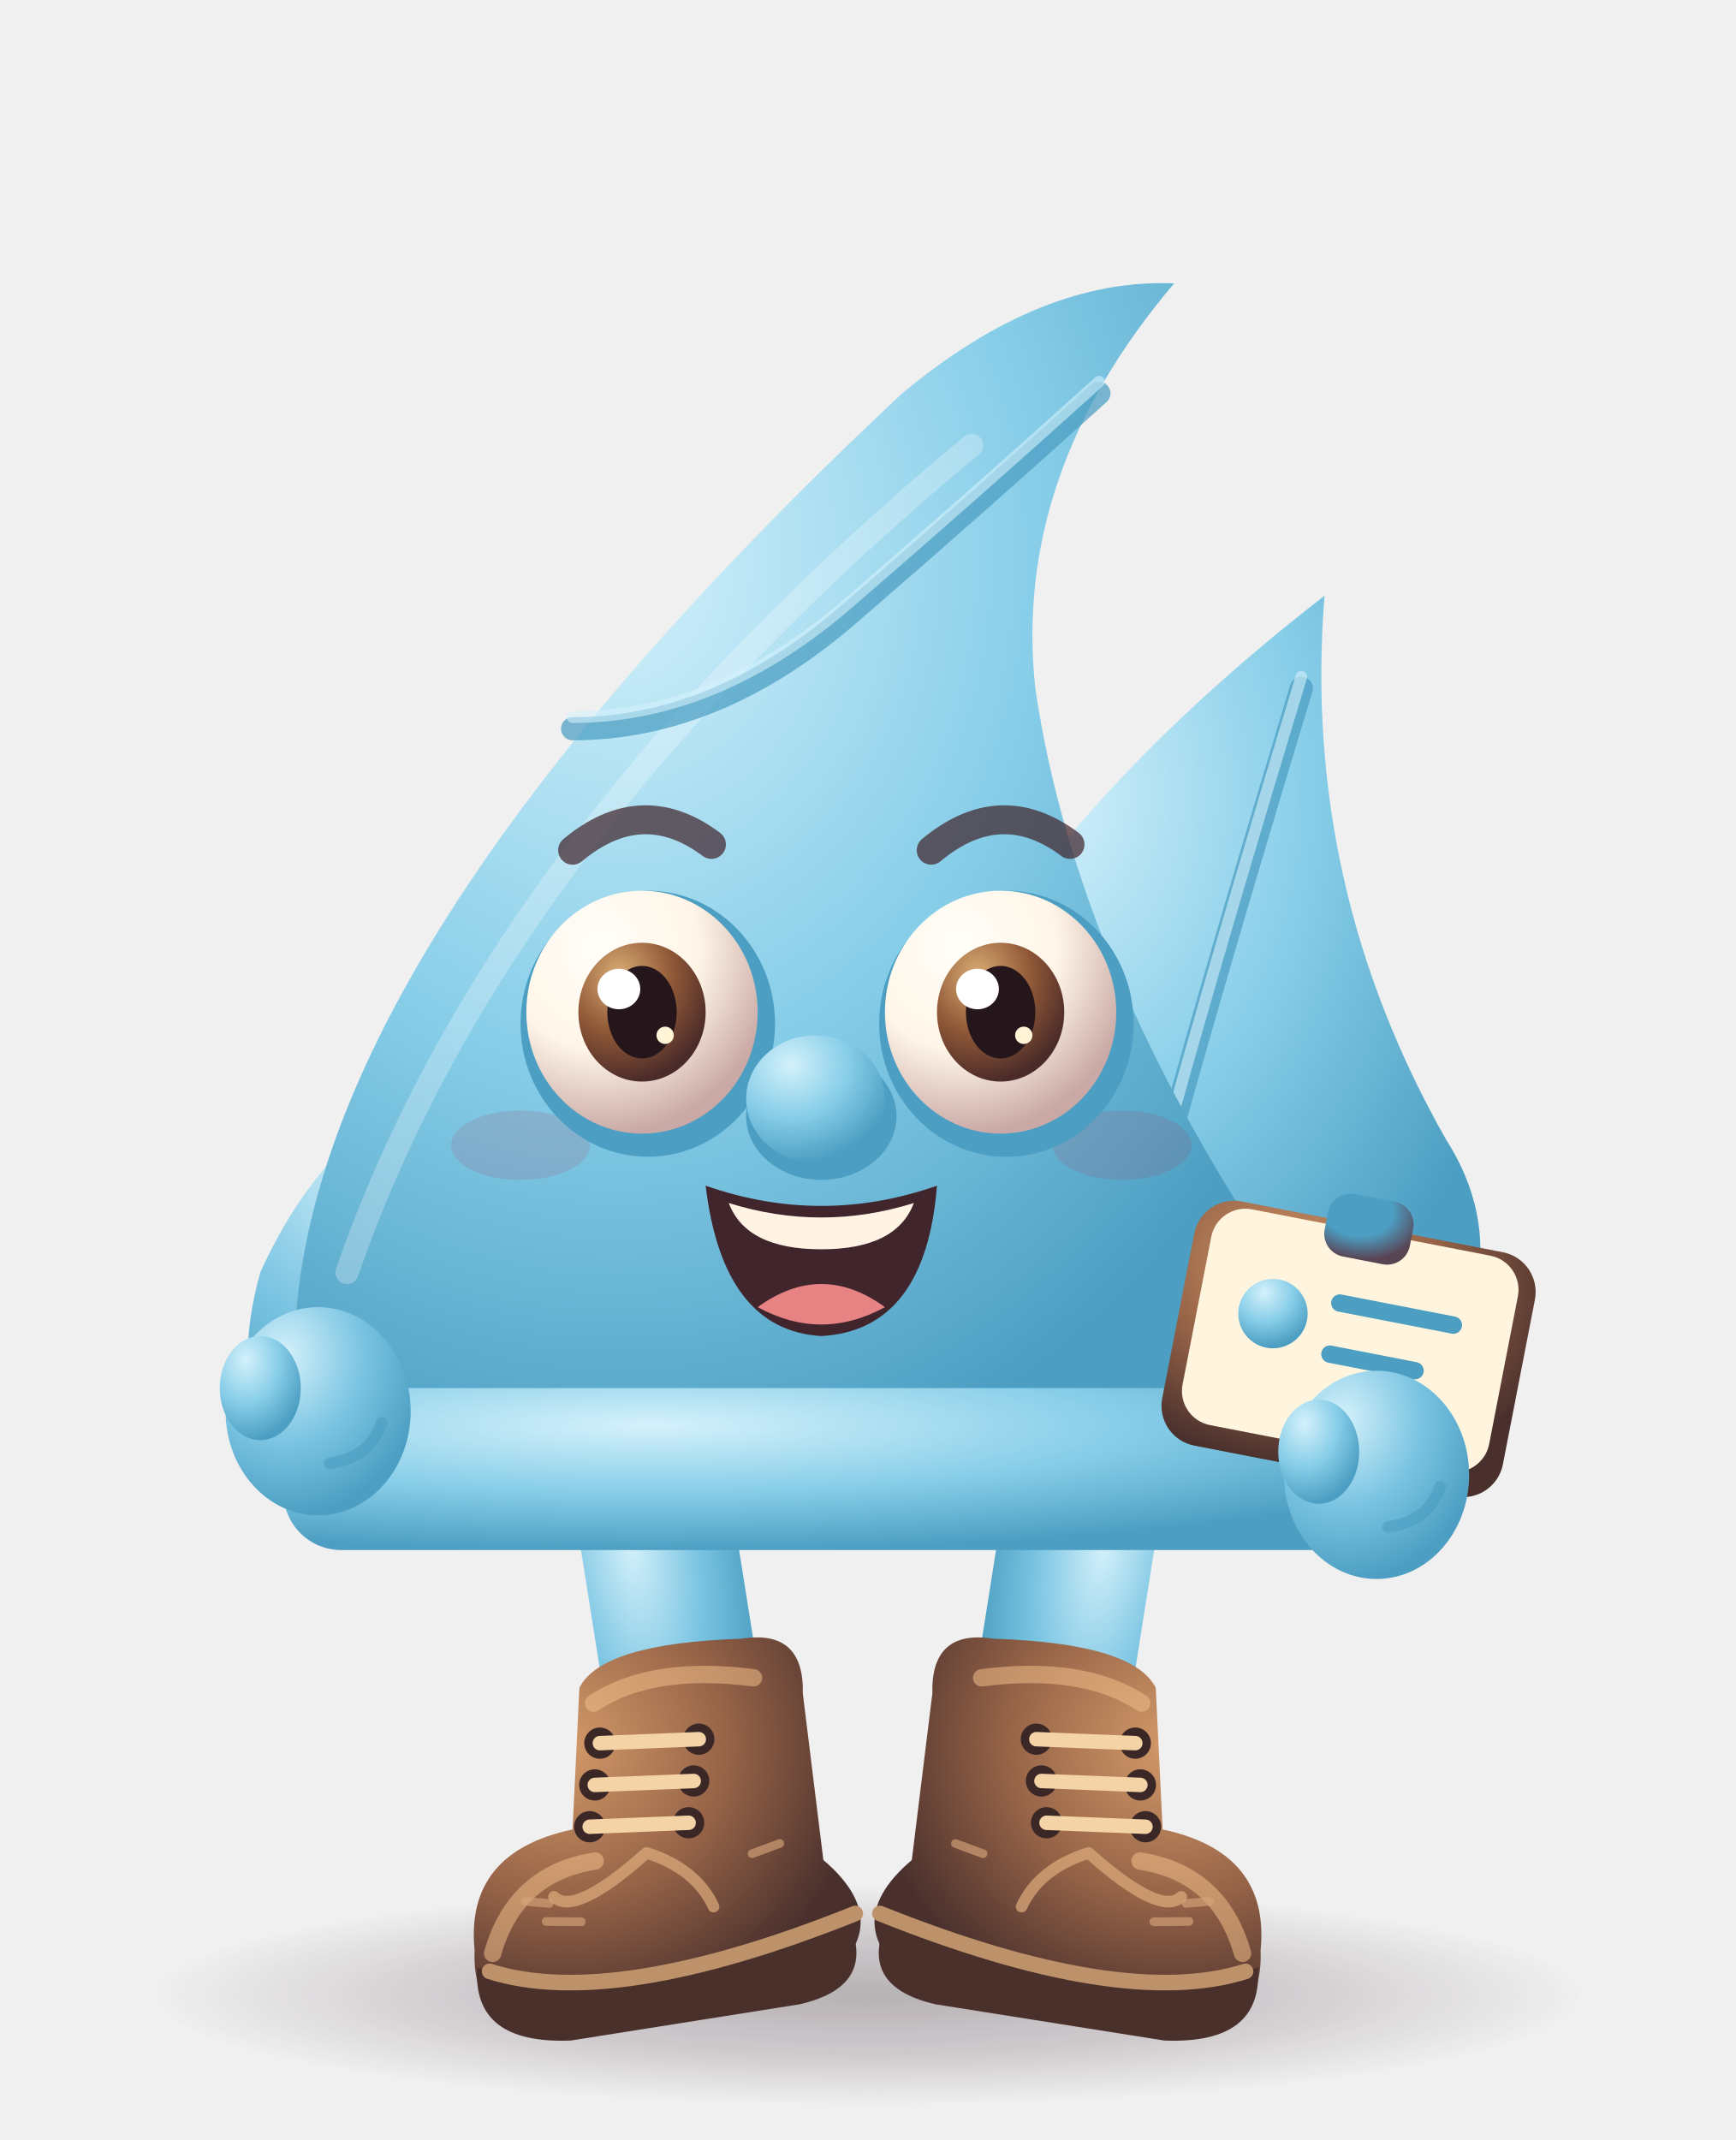
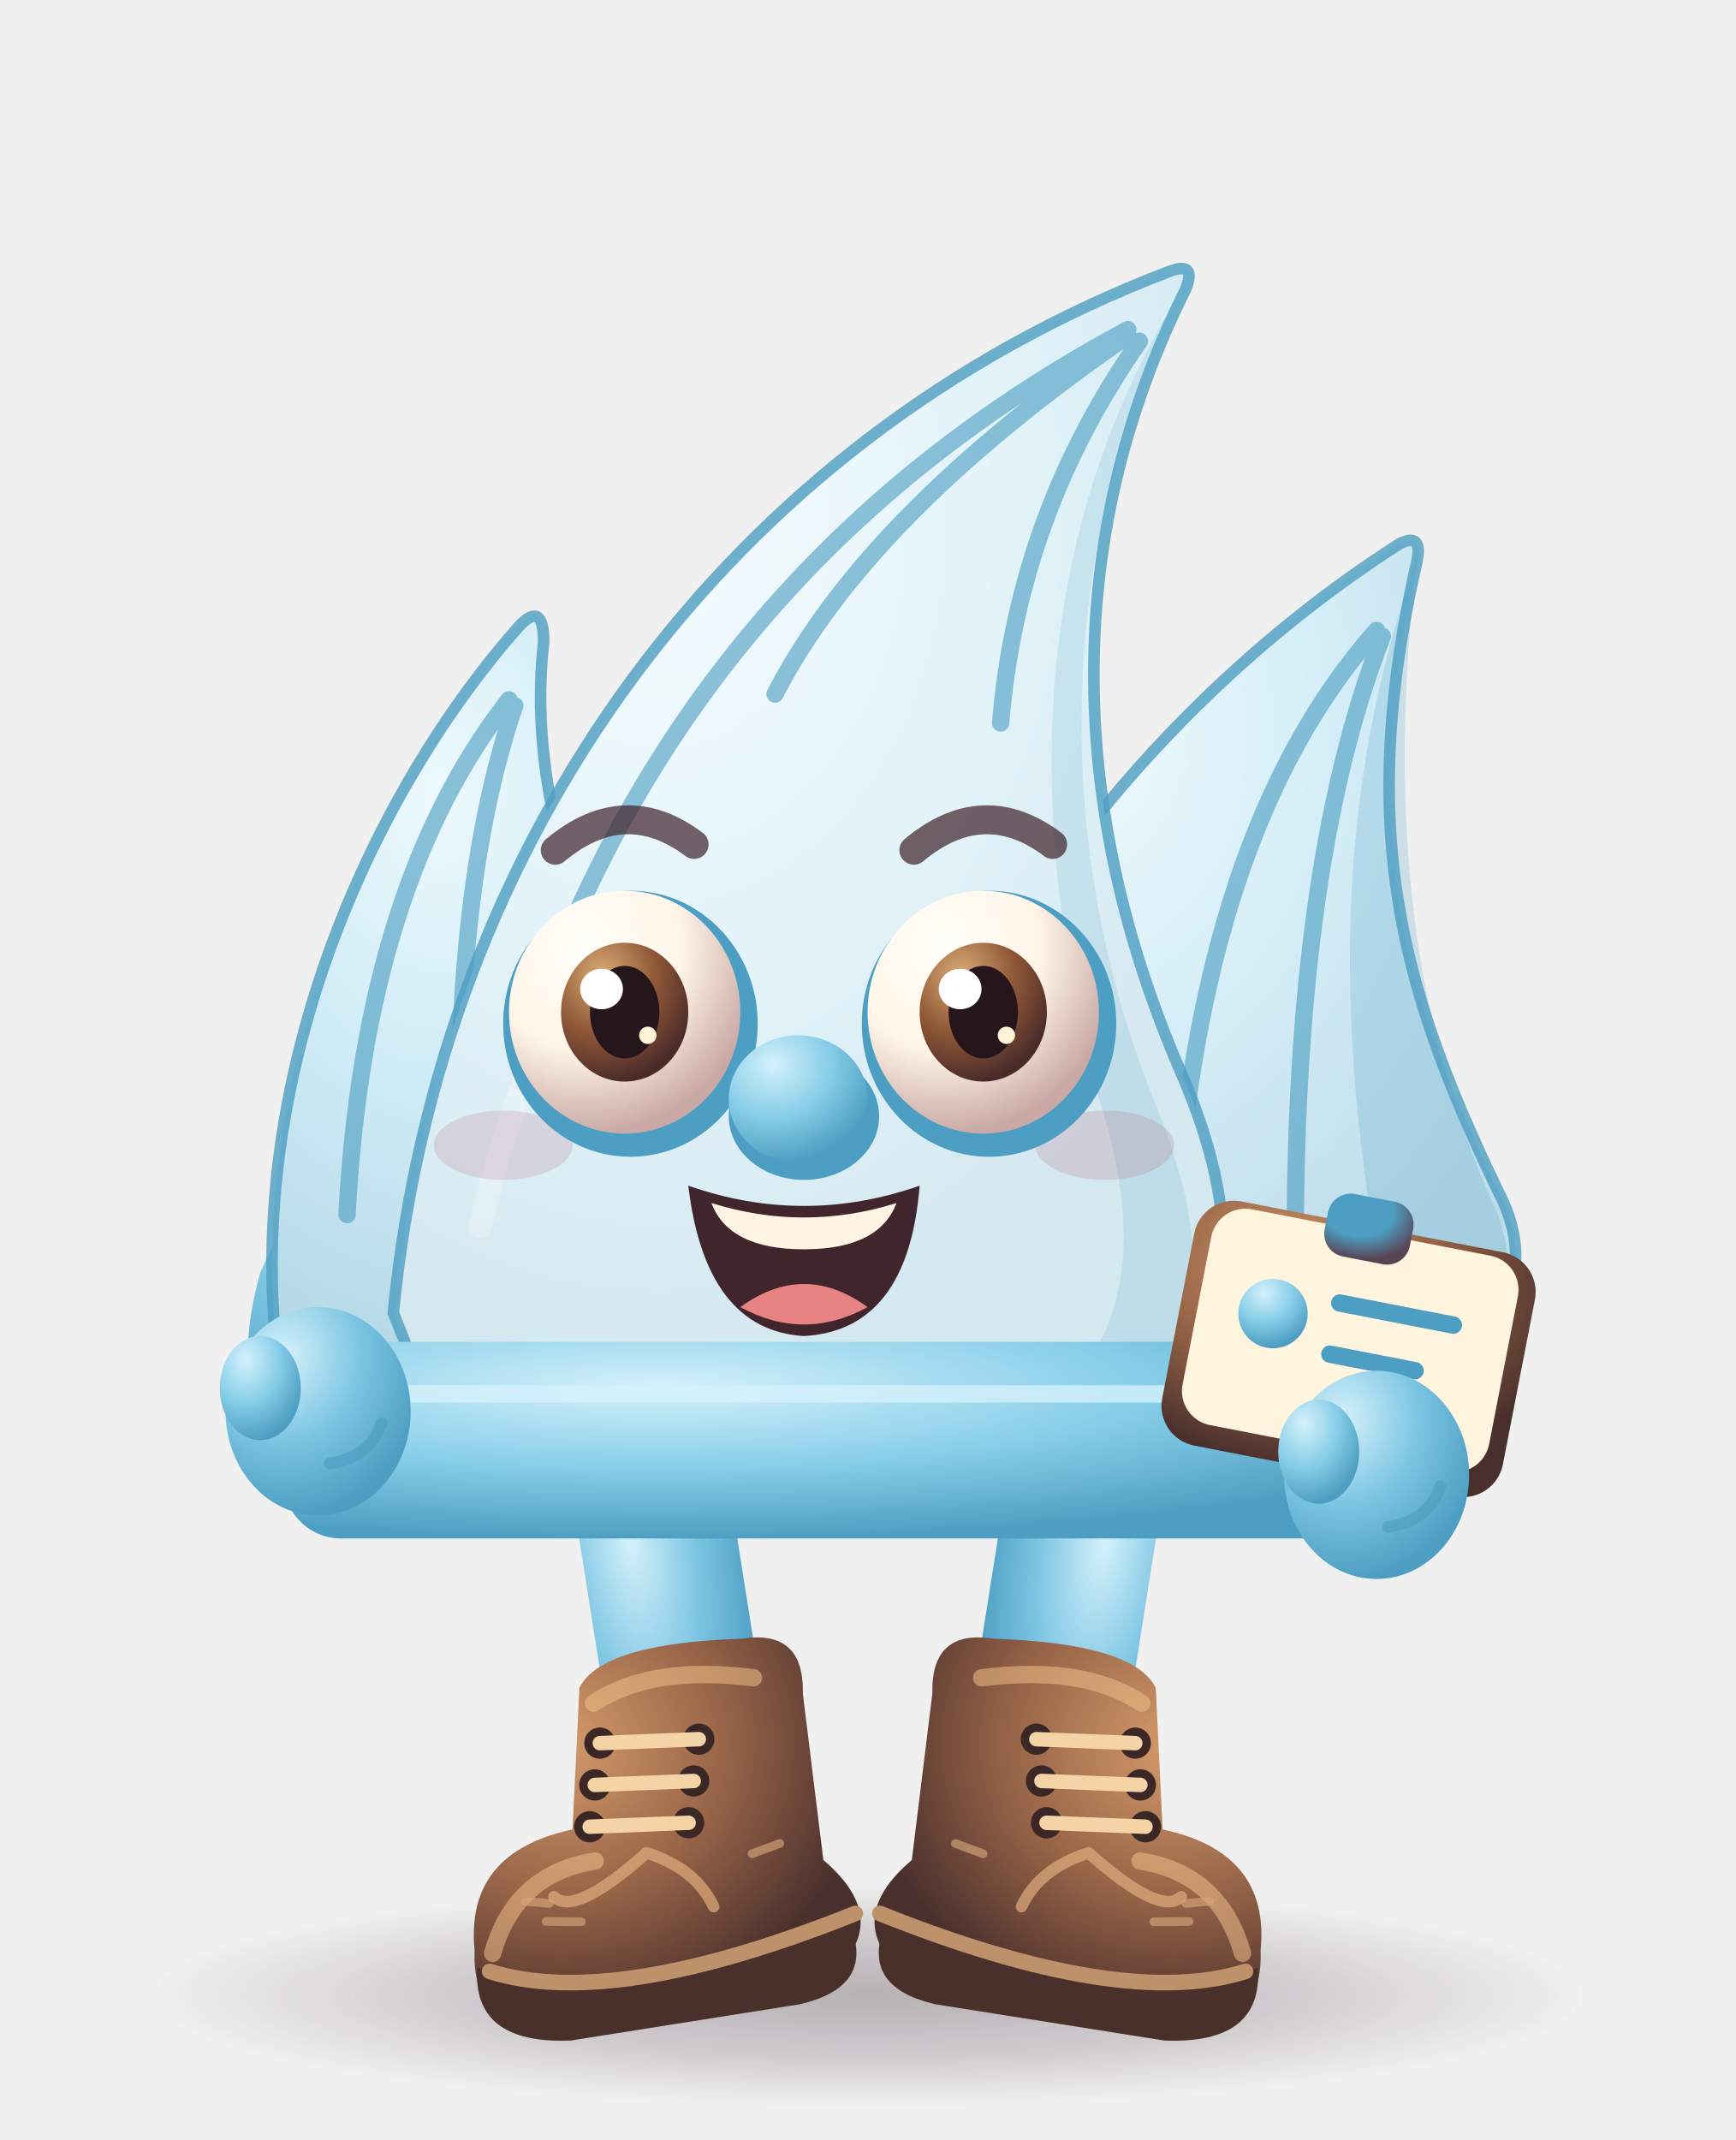
<svg xmlns="http://www.w3.org/2000/svg" width="600" height="740" viewBox="0 0 300 370" role="img" aria-label="Sydney, the people mascot">
  <defs>
    <radialGradient id="hrclay" cx="32%" cy="23%" r="78%">
      <stop offset="0" stop-color="#D4F1FB" />
      <stop offset="0.54" stop-color="#86CDE8" />
      <stop offset="1" stop-color="#4C9EC2" />
    </radialGradient>
    <radialGradient id="hrarm" cx="32%" cy="23%" r="78%">
      <stop offset="0" stop-color="#D4F1FB" />
      <stop offset="0.54" stop-color="#7AC4E2" />
      <stop offset="1" stop-color="#4C9EC2" />
    </radialGradient>
    <radialGradient id="hrrecess" cx="32%" cy="23%" r="78%">
      <stop offset="0" stop-color="#4C9EC2" />
      <stop offset="0.54" stop-color="#4C9EC2" />
      <stop offset="1" stop-color="#594454" />
    </radialGradient>
    <radialGradient id="hrboot" cx="32%" cy="23%" r="78%">
      <stop offset="0" stop-color="#d39a69" />
      <stop offset="0.54" stop-color="#966347" />
      <stop offset="1" stop-color="#4a302d" />
    </radialGradient>
    <radialGradient id="hrwood" cx="32%" cy="23%" r="78%">
      <stop offset="0" stop-color="#ffe0a6" />
      <stop offset="0.54" stop-color="#bb8051" />
      <stop offset="1" stop-color="#774231" />
    </radialGradient>
    <radialGradient id="hrgold" cx="32%" cy="23%" r="78%">
      <stop offset="0" stop-color="#fff5bb" />
      <stop offset="0.54" stop-color="#ebba54" />
      <stop offset="1" stop-color="#aa612e" />
    </radialGradient>
    <radialGradient id="hrred" cx="32%" cy="23%" r="78%">
      <stop offset="0" stop-color="#ffb3a4" />
      <stop offset="0.54" stop-color="#e47065" />
      <stop offset="1" stop-color="#a53247" />
    </radialGradient>
    <radialGradient id="hrwhite" cx="32%" cy="23%" r="78%">
      <stop offset="0" stop-color="#fffef9" />
      <stop offset="0.54" stop-color="#fff6e8" />
      <stop offset="1" stop-color="#c9a8a5" />
    </radialGradient>
    <radialGradient id="hriris" cx="32%" cy="23%" r="78%">
      <stop offset="0" stop-color="#d9ab73" />
      <stop offset="0.54" stop-color="#905837" />
      <stop offset="1" stop-color="#4b2b29" />
    </radialGradient>
    <radialGradient id="hrfloor">
      <stop stop-color="#38252e" stop-opacity=".31" />
      <stop offset=".55" stop-color="#483442" stop-opacity=".2" />
      <stop offset="1" stop-color="#483442" stop-opacity="0" />
    </radialGradient>
  </defs>
  <ellipse cx="150" cy="345" rx="123" ry="19" fill="url(#hrfloor)" />
  <g transform="translate(119 302) rotate(-9) scale(1 1)">
    <rect x="-13" y="-53" width="27" height="71" rx="13" fill="url(#hrarm)" />
    <path d="M-17-13Q-12-20 12-17Q23-17 21-6L20 23Q32 37 14 45H-27Q-45 44-42 29Q-41 12-22 11Z" fill="url(#hrboot)" />
    <path d="M-42 32Q-24 42 22 32Q27 46 12 47H-28Q-45 45-42 32Z" fill="#49302b" />
    <path d="M-40 33Q-20 43 24 33" fill="none" stroke="#bd9169" stroke-width="2.7" stroke-linecap="round" stroke-linejoin="round" />
    <path d="M-39 30Q-33 17-19 17M-15-10Q-4-15 13-10" fill="none" stroke="#f1bd89" stroke-width="3" opacity="0.55" stroke-linecap="round" stroke-linejoin="round" />
    <ellipse cx="-15" cy="-3" rx="2.7" ry="2.7" fill="#3b2826" />
    <ellipse cx="2" cy="-1" rx="2.7" ry="2.7" fill="#3b2826" />
    <path d="M-15 -3l17 2" fill="none" stroke="#f4d3a6" stroke-width="2.5" stroke-linecap="round" stroke-linejoin="round" />
    <ellipse cx="-17" cy="4" rx="2.7" ry="2.7" fill="#3b2826" />
    <ellipse cx="0" cy="6" rx="2.7" ry="2.7" fill="#3b2826" />
    <path d="M-17 4l17 2" fill="none" stroke="#f4d3a6" stroke-width="2.5" stroke-linecap="round" stroke-linejoin="round" />
    <ellipse cx="-19" cy="11" rx="2.7" ry="2.7" fill="#3b2826" />
    <ellipse cx="-2" cy="13" rx="2.7" ry="2.7" fill="#3b2826" />
    <path d="M-19 11l17 2" fill="none" stroke="#f4d3a6" stroke-width="2.5" stroke-linecap="round" stroke-linejoin="round" />
    <path d="M-10 17q-14 9-17 5M-10 17q8 4 10 11" fill="none" stroke="#dfad7d" stroke-width="2" opacity="0.7" stroke-linecap="round" stroke-linejoin="round" />
    <path d="M-29 26l6 1m-9-5l4 1m36-3l5-1" fill="none" stroke="#d5a47a" stroke-width="1.5" opacity="0.65" stroke-linecap="round" stroke-linejoin="round" />
  </g>
  <g transform="translate(181 302) rotate(9) scale(-1 1)">
    <rect x="-13" y="-53" width="27" height="71" rx="13" fill="url(#hrarm)" />
    <path d="M-17-13Q-12-20 12-17Q23-17 21-6L20 23Q32 37 14 45H-27Q-45 44-42 29Q-41 12-22 11Z" fill="url(#hrboot)" />
    <path d="M-42 32Q-24 42 22 32Q27 46 12 47H-28Q-45 45-42 32Z" fill="#49302b" />
    <path d="M-40 33Q-20 43 24 33" fill="none" stroke="#bd9169" stroke-width="2.7" stroke-linecap="round" stroke-linejoin="round" />
    <path d="M-39 30Q-33 17-19 17M-15-10Q-4-15 13-10" fill="none" stroke="#f1bd89" stroke-width="3" opacity="0.55" stroke-linecap="round" stroke-linejoin="round" />
    <ellipse cx="-15" cy="-3" rx="2.7" ry="2.7" fill="#3b2826" />
    <ellipse cx="2" cy="-1" rx="2.7" ry="2.7" fill="#3b2826" />
    <path d="M-15 -3l17 2" fill="none" stroke="#f4d3a6" stroke-width="2.5" stroke-linecap="round" stroke-linejoin="round" />
    <ellipse cx="-17" cy="4" rx="2.7" ry="2.7" fill="#3b2826" />
    <ellipse cx="0" cy="6" rx="2.7" ry="2.7" fill="#3b2826" />
    <path d="M-17 4l17 2" fill="none" stroke="#f4d3a6" stroke-width="2.5" stroke-linecap="round" stroke-linejoin="round" />
    <ellipse cx="-19" cy="11" rx="2.7" ry="2.7" fill="#3b2826" />
    <ellipse cx="-2" cy="13" rx="2.7" ry="2.7" fill="#3b2826" />
    <path d="M-19 11l17 2" fill="none" stroke="#f4d3a6" stroke-width="2.5" stroke-linecap="round" stroke-linejoin="round" />
    <path d="M-10 17q-14 9-17 5M-10 17q8 4 10 11" fill="none" stroke="#dfad7d" stroke-width="2" opacity="0.7" stroke-linecap="round" stroke-linejoin="round" />
    <path d="M-29 26l6 1m-9-5l4 1m36-3l5-1" fill="none" stroke="#d5a47a" stroke-width="1.5" opacity="0.65" stroke-linecap="round" stroke-linejoin="round" />
  </g>
  <path d="M111 187Q65 176 45 220Q37 249 59 254Q76 247 76 225L110 211Z" fill="url(#hrarm)" />
  <path d="M207 183Q238 183 250 242L232 257Q219 209 204 222Z" fill="url(#hrarm)" />
-   <path d="M145 237Q149 165 229 103Q225 153 250 197Q266 222 239 251Z" fill="url(#hrclay)" />
-   <path d="M225 119Q201 198 192 236" fill="none" stroke="#4C9EC2" stroke-width="4" opacity="0.73" stroke-linecap="round" stroke-linejoin="round" />
-   <g transform="translate(0 -2)">
-     <path d="M225 119Q201 198 192 236" fill="none" stroke="#D4F1FB" stroke-width="2" opacity="0.6" stroke-linecap="round" stroke-linejoin="round" />
-   </g>
-   <path d="M51 238Q48 169 156 68Q180 48 203 49Q175 82 179 119Q186 167 221 219Q235 246 209 259H75Q56 256 51 238Z" fill="url(#hrclay)" />
-   <path d="M60 220Q86 145 168 77" fill="none" stroke="white" stroke-width="4" opacity="0.26" stroke-linecap="round" stroke-linejoin="round" />
-   <path d="M99 126Q124 126 147 106Q169 87 190 68" fill="none" stroke="#4C9EC2" stroke-width="4" opacity="0.73" stroke-linecap="round" stroke-linejoin="round" />
-   <g transform="translate(0 -2)">
-     <path d="M99 126Q124 126 147 106Q169 87 190 68" fill="none" stroke="#D4F1FB" stroke-width="2" opacity="0.6" stroke-linecap="round" stroke-linejoin="round" />
-   </g>
-   <rect x="49" y="240" width="198" height="28" rx="10" fill="url(#hrclay)" />
+   <path d="M48 235C42 185 65 136 90 108Q94 104 94 111C90 146 109 186 137 217L134 238Z" fill="url(#hrclay)" />
+   <path d="M48 235C42 185 65 136 90 108Q94 104 94 111C90 146 109 186 137 217L134 238Z" fill="white" fill-opacity="0.58" stroke="#4C9EC2" stroke-opacity=".8" stroke-width="2" />
+   <path d="M88 121Q63 153 60 210M89 122Q77 157 80 217" fill="none" stroke="#4C9EC2" stroke-width="3" opacity="0.62" stroke-linecap="round" stroke-linejoin="round" />
+   <path d="M147 231C157 176 195 124 242 94Q246 92 245 97C234 145 243 173 260 208Q267 224 250 238Z" fill="url(#hrclay)" />
+   <path d="M147 231C157 176 195 124 242 94Q246 92 245 97C234 145 243 173 260 208Q267 224 250 238Z" fill="white" fill-opacity="0.64" stroke="#4C9EC2" stroke-opacity=".8" stroke-width="2" />
+   <path d="M245 97Q224 154 241 231L251 237Q265 228 259 210Q237 163 245 97Z" fill="#4C9EC2" opacity=".22" />
+   <path d="M238 109Q207 144 203 215M239 110Q223 151 224 223" fill="none" stroke="#4C9EC2" stroke-width="3" opacity="0.62" stroke-linecap="round" stroke-linejoin="round" />
+   <path d="M68 227C76 145 126 76 202 47Q207 45 205 50C183 94 185 141 204 185Q218 217 206 237H72Z" fill="url(#hrclay)" />
+   <path d="M68 227C76 145 126 76 202 47Q207 45 205 50C183 94 185 141 204 185Q218 217 206 237H72Z" fill="white" fill-opacity="0.76" stroke="#4C9EC2" stroke-opacity=".8" stroke-width="2" />
+   <path d="M202 54C182 100 183 148 199 189Q212 220 202 234H189Q199 218 190 190C178 145 177 97 202 54Z" fill="#4C9EC2" opacity=".16" />
+   <path d="M195 57Q124 95 95 169M195 58Q150 89 134 120M197 59Q176 89 173 125" fill="none" stroke="#4C9EC2" stroke-width="3" opacity="0.62" stroke-linecap="round" stroke-linejoin="round" />
+   <path d="M83 212Q87 195 93 181" fill="none" stroke="white" stroke-width="4" opacity="0.26" stroke-linecap="round" stroke-linejoin="round" />
+   <rect x="49" y="232" width="203" height="34" rx="10" fill="url(#hrclay)" />
+   <path d="M61 241H239" fill="none" stroke="#D4F1FB" stroke-width="3" opacity="0.8" stroke-linecap="round" stroke-linejoin="round" />
  <ellipse cx="55" cy="244" rx="16" ry="18" fill="url(#hrarm)" />
  <ellipse cx="45" cy="240" rx="7" ry="9" fill="url(#hrclay)" />
  <path d="M57 253q7 -1 9 -7" fill="none" stroke="#4C9EC2" stroke-width="2" opacity="0.65" stroke-linecap="round" stroke-linejoin="round" />
-   <g transform="translate(142 175)">
+   <g transform="translate(139 175)">
    <ellipse cx="-52" cy="23" rx="12" ry="6" fill="#a63655" opacity=".15" />
    <ellipse cx="52" cy="23" rx="12" ry="6" fill="#a63655" opacity=".15" />
    <g class="sm-blink">
      <g transform="translate(-31 0)">
        <path d="M-12 -28Q0 -38 12 -29" fill="none" stroke="#41252C" stroke-width="5" opacity="0.72" stroke-linecap="round" stroke-linejoin="round" />
        <ellipse cx="1" cy="2" rx="22" ry="23" fill="#4C9EC2" />
        <ellipse cx="0" cy="0" rx="20" ry="21" fill="url(#hrwhite)" />
        <ellipse cx="0" cy="0" rx="11" ry="12" fill="url(#hriris)" />
        <ellipse cx="0" cy="0" rx="6" ry="8" fill="#25161c" />
        <ellipse cx="-4" cy="-4" rx="3.7" ry="3.5" fill="white" />
        <ellipse cx="4" cy="4" rx="1.5" ry="1.5" fill="#fff4d5" />
      </g>
      <g transform="translate(31 0)">
        <path d="M-12 -28Q0 -38 12 -29" fill="none" stroke="#41252C" stroke-width="5" opacity="0.72" stroke-linecap="round" stroke-linejoin="round" />
        <ellipse cx="1" cy="2" rx="22" ry="23" fill="#4C9EC2" />
        <ellipse cx="0" cy="0" rx="20" ry="21" fill="url(#hrwhite)" />
        <ellipse cx="0" cy="0" rx="11" ry="12" fill="url(#hriris)" />
        <ellipse cx="0" cy="0" rx="6" ry="8" fill="#25161c" />
        <ellipse cx="-4" cy="-4" rx="3.7" ry="3.5" fill="white" />
        <ellipse cx="4" cy="4" rx="1.5" ry="1.5" fill="#fff4d5" />
      </g>
    </g>
    <ellipse cx="0" cy="18" rx="13" ry="11" fill="#4C9EC2" />
    <ellipse cx="-1" cy="15" rx="12" ry="11" fill="url(#hrclay)" />
    <path d="M-20 30Q0 37 20 30Q18 55 0 56Q-17 55-20 30Z" fill="#41252C" />
    <path d="M-16 33Q0 38 16 33Q13 41 0 41Q-13 41-16 33Z" fill="#fff4e4" />
    <path d="M-11 51Q0 43 11 51Q0 57-11 51Z" fill="#e78383" />
  </g>
  <g transform="rotate(11 235 229)">
    <rect x="204" y="212" width="60" height="43" rx="7" fill="url(#hrboot)" />
    <rect x="207" y="213" width="54" height="38" rx="6" fill="#fff5de" />
    <rect x="226" y="207" width="15" height="11" rx="4" fill="url(#hrrecess)" />
    <ellipse cx="220" cy="230" rx="6" ry="6" fill="url(#hrclay)" />
    <path d="M231 226H251M231 235H246" fill="none" stroke="#4C9EC2" stroke-width="3" stroke-linecap="round" stroke-linejoin="round" />
  </g>
  <ellipse cx="238" cy="255" rx="16" ry="18" fill="url(#hrarm)" />
  <ellipse cx="228" cy="251" rx="7" ry="9" fill="url(#hrclay)" />
  <path d="M240 264q7 -1 9 -7" fill="none" stroke="#4C9EC2" stroke-width="2" opacity="0.65" stroke-linecap="round" stroke-linejoin="round" />
</svg>
